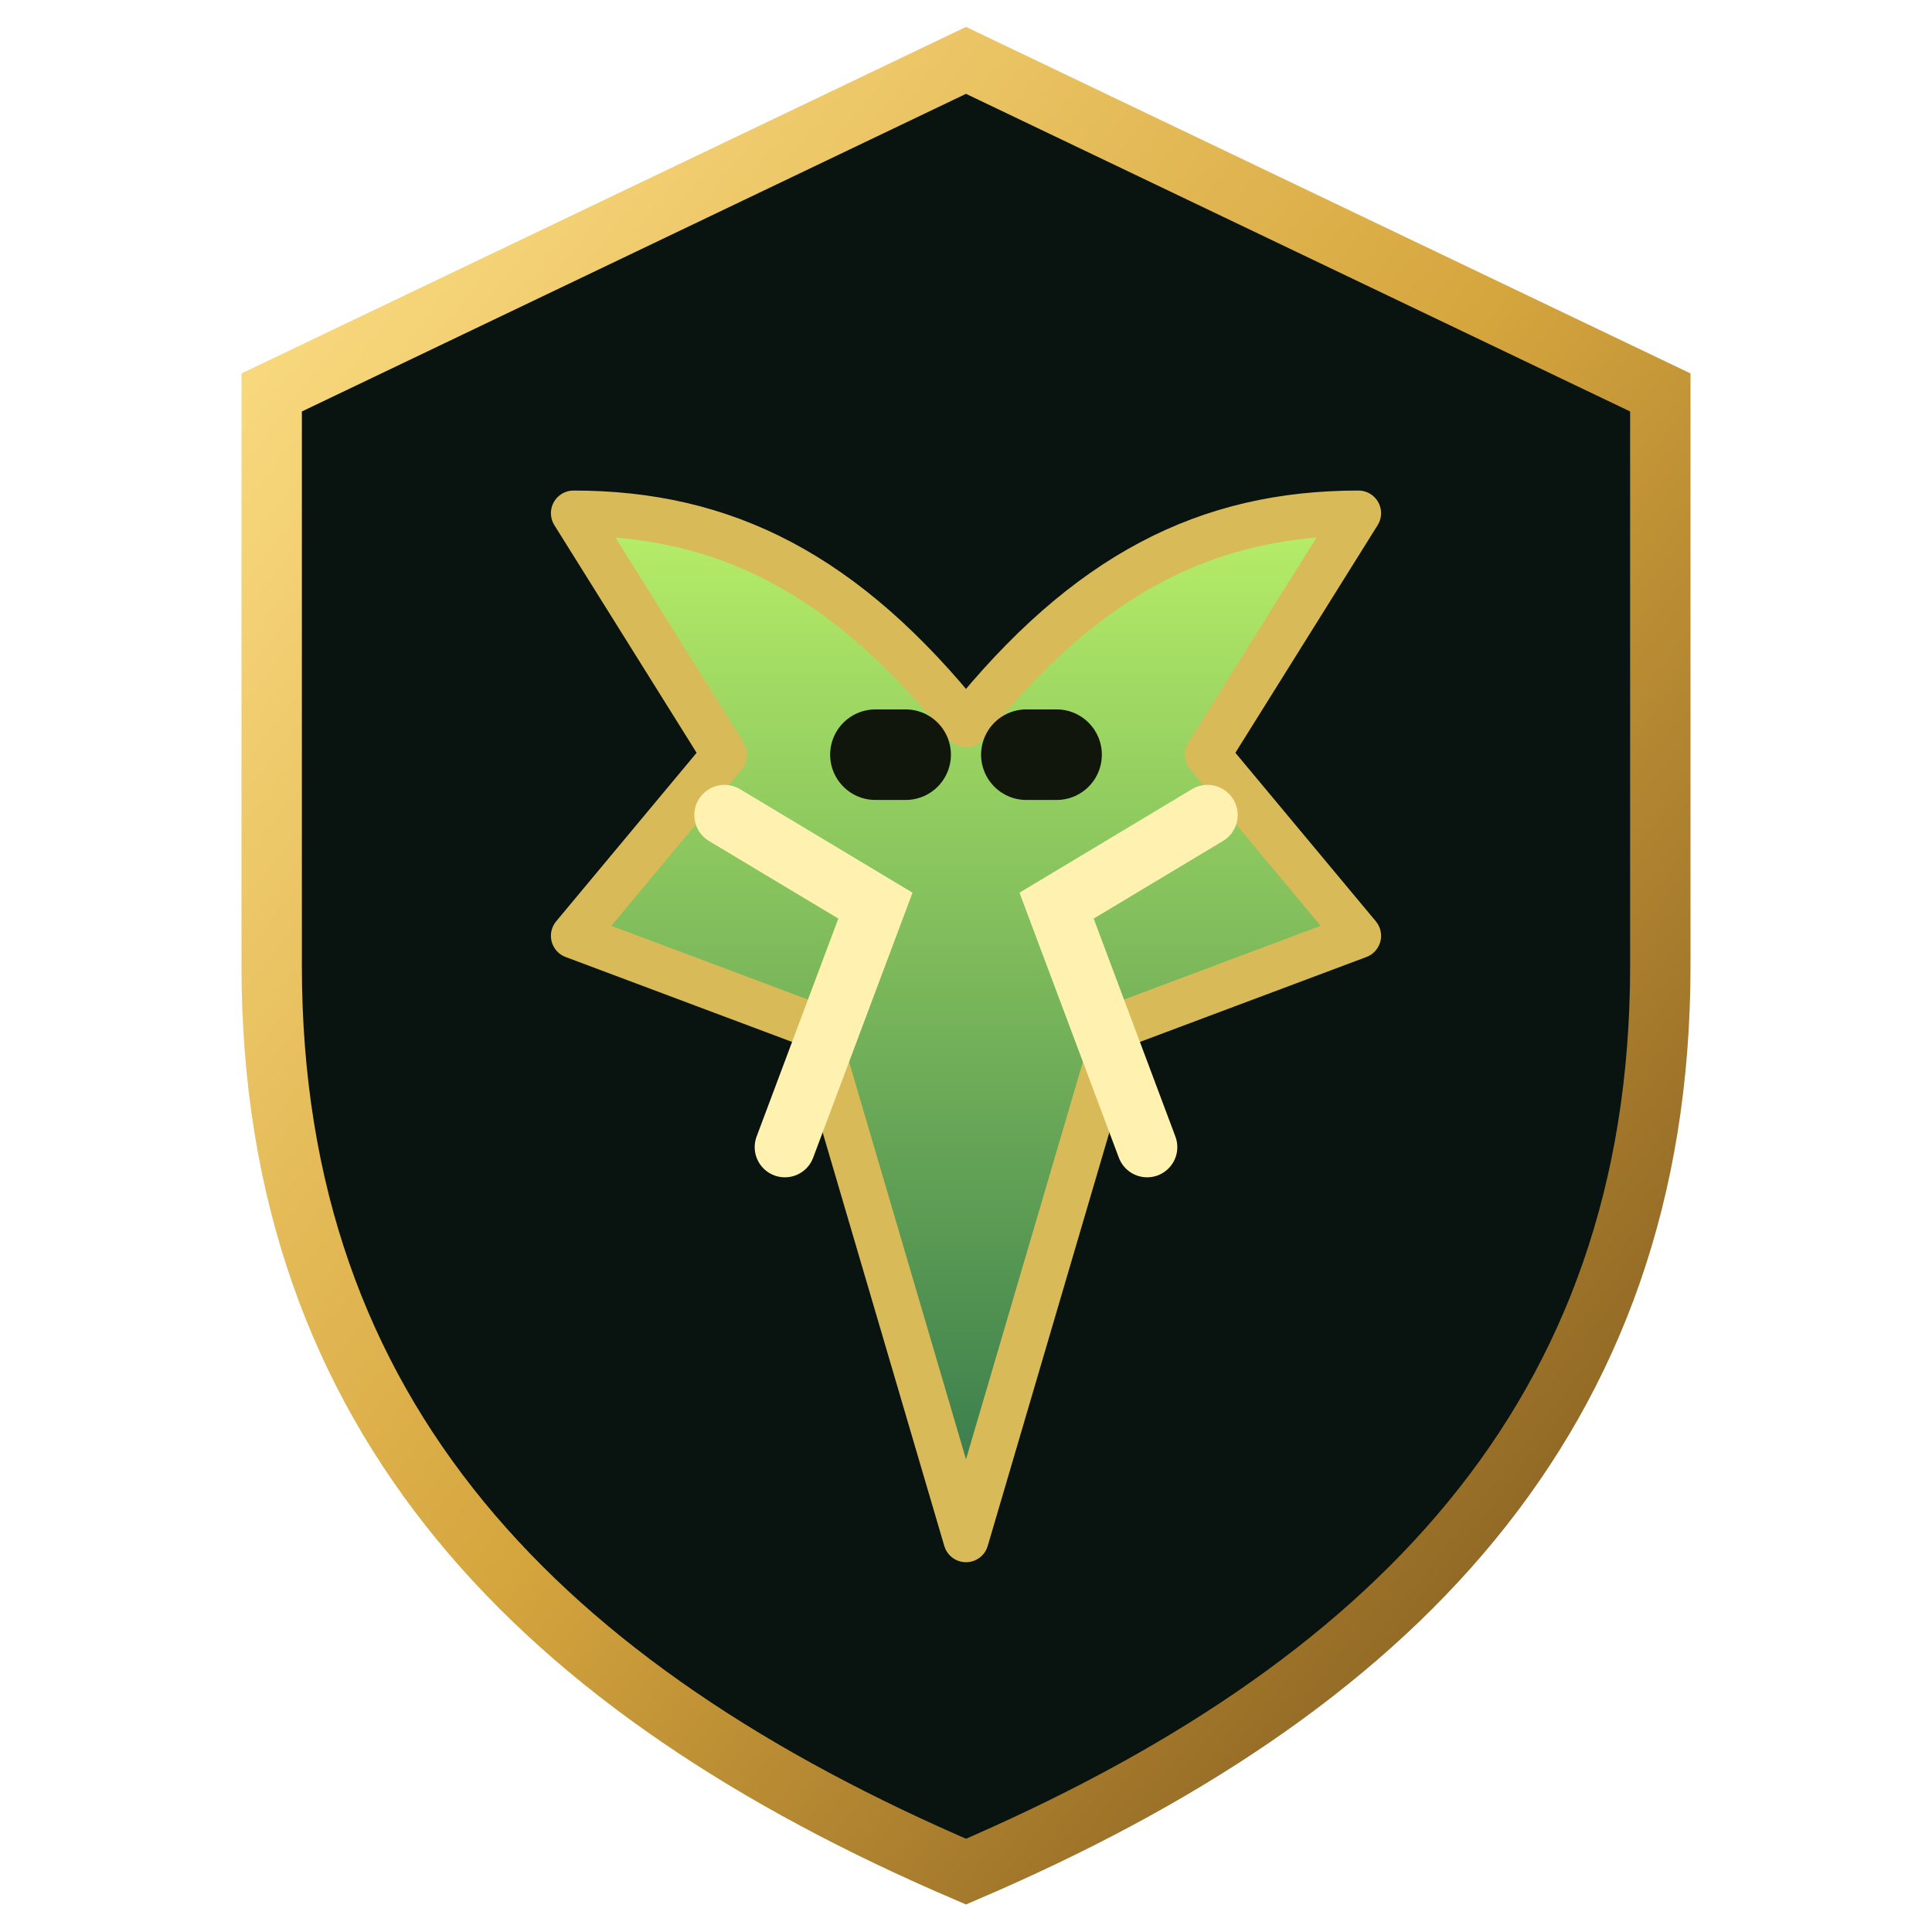
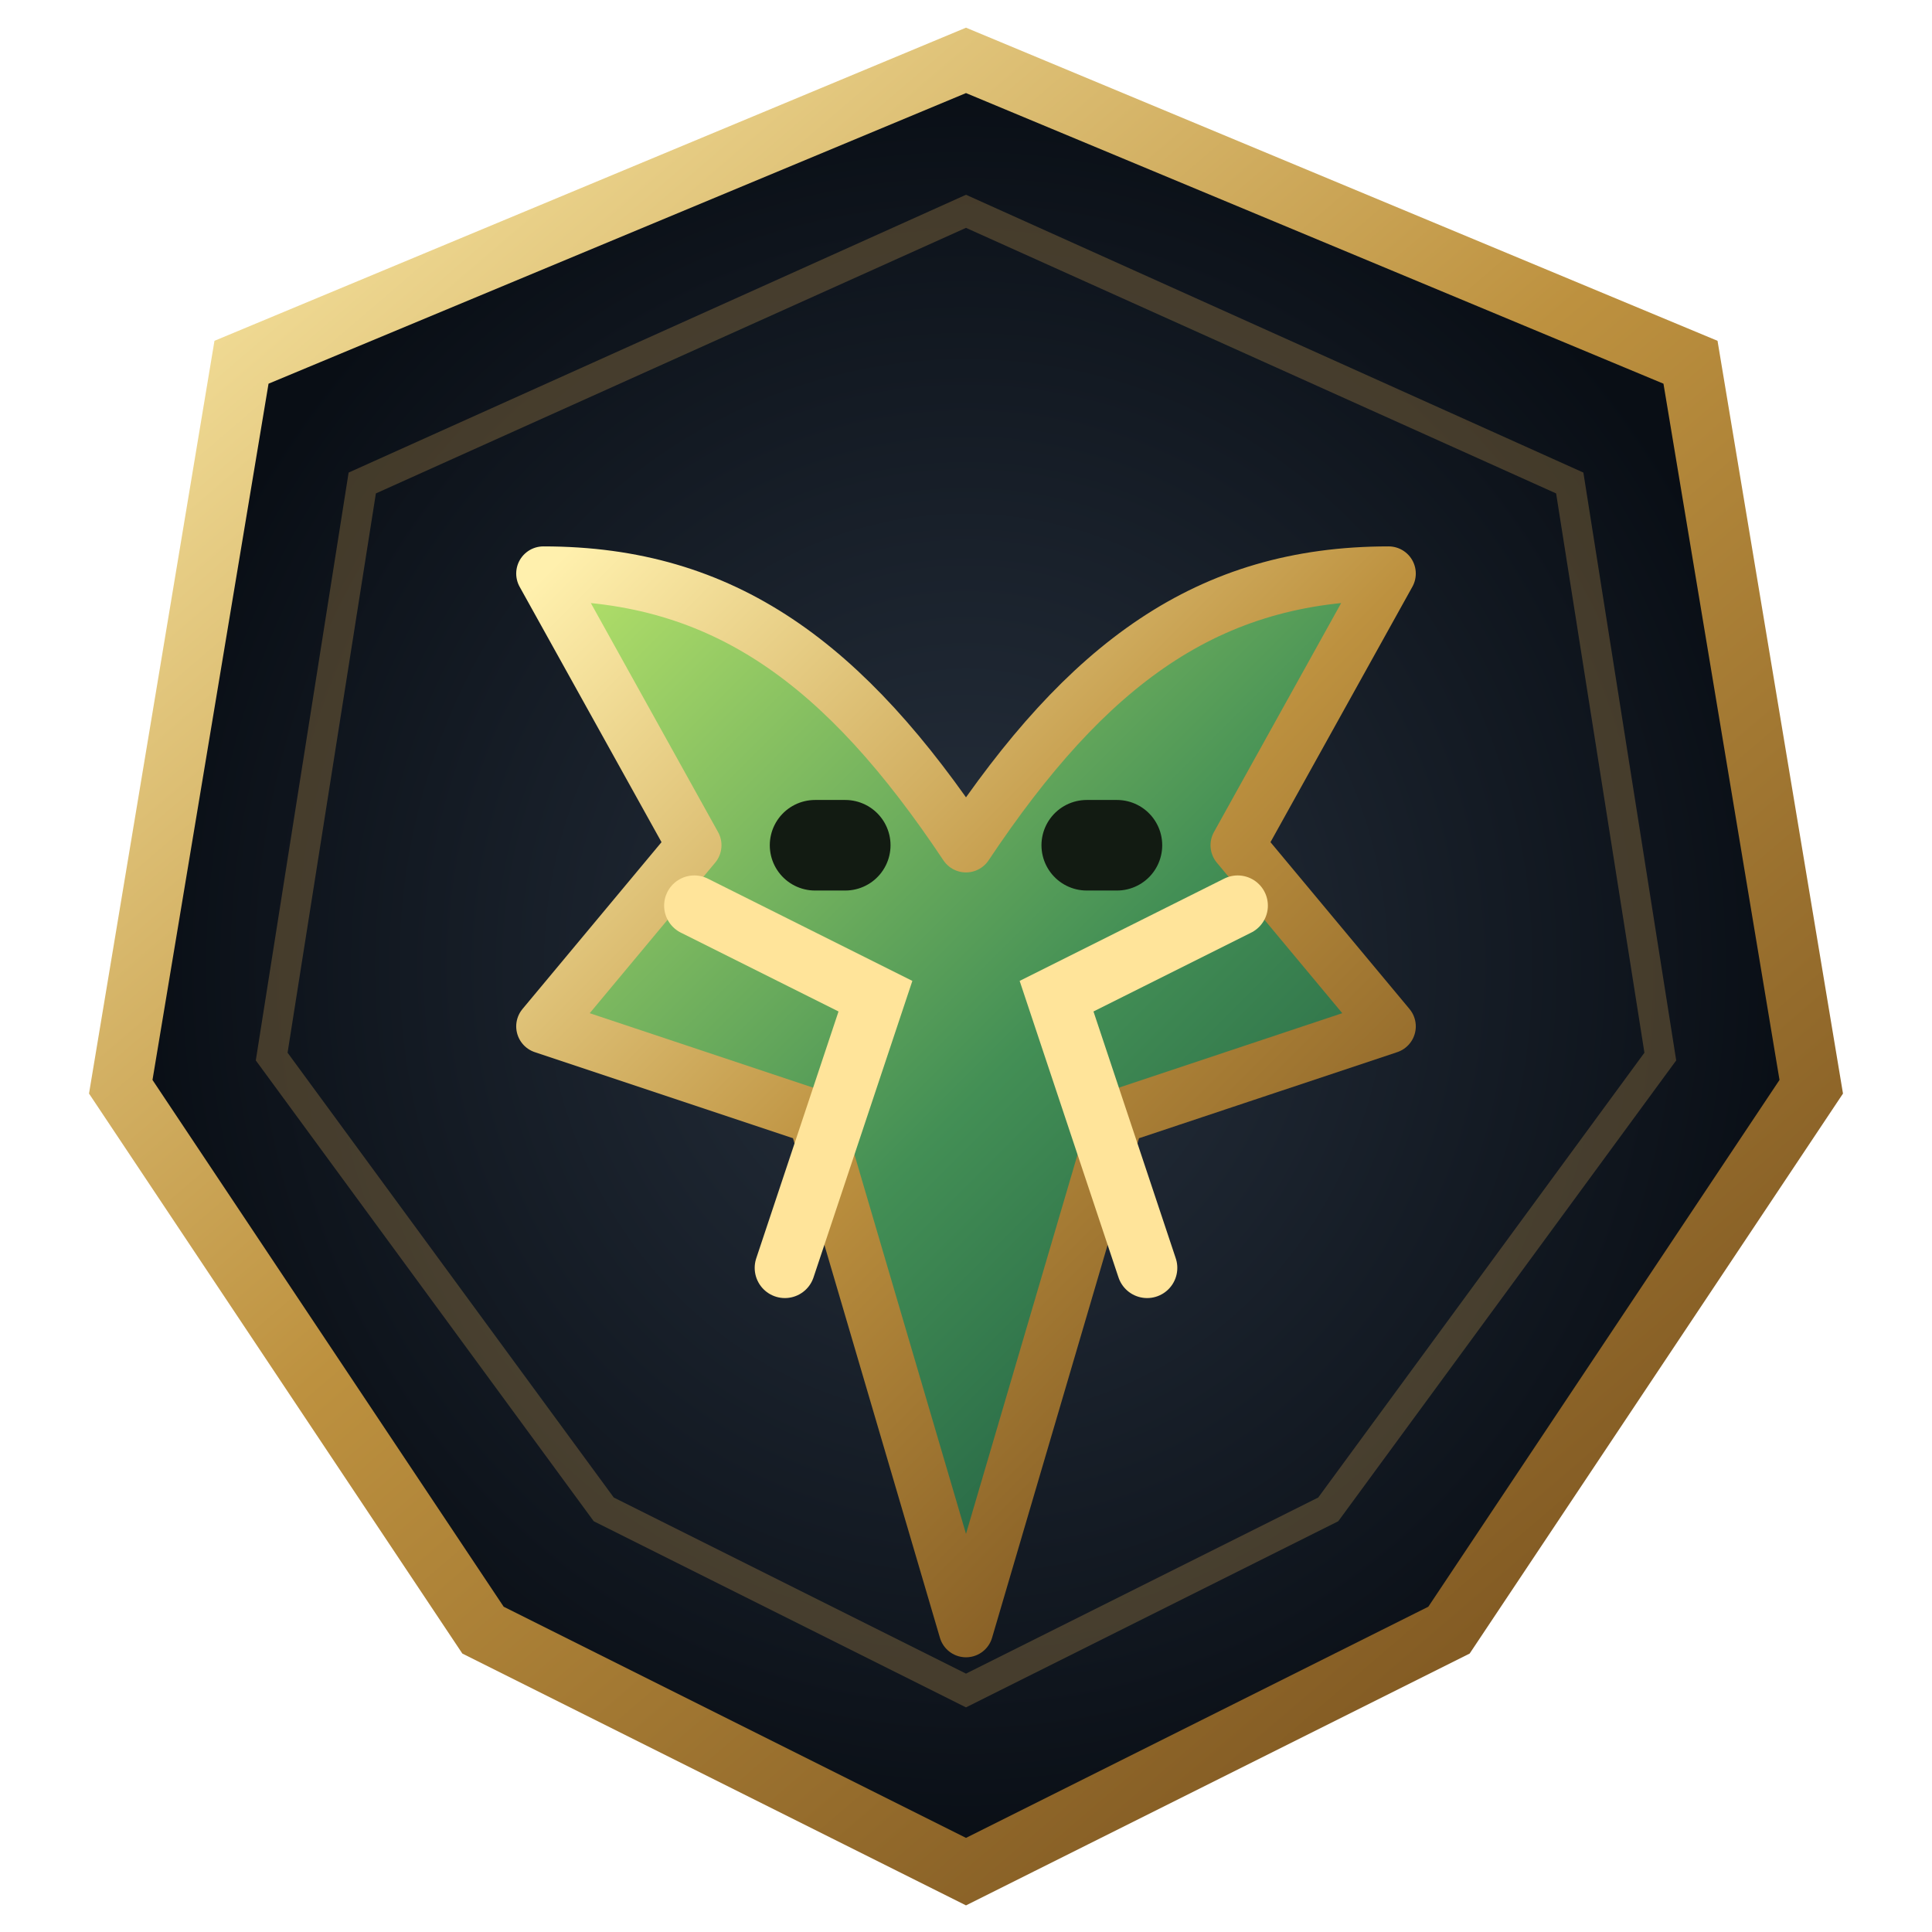
<svg xmlns="http://www.w3.org/2000/svg" viewBox="0 0 64 64">
  <defs>
-     <linearGradient id="gold" x1="0" y1="0" x2="1" y2="1">
-       <stop stop-color="#ffe28a" />
-       <stop offset=".5" stop-color="#d6a63e" />
-       <stop offset="1" stop-color="#76501b" />
+     <linearGradient id="gold" x2=".8" y2="1">
+       <stop stop-color="#fff0ad" />
+       <stop offset=".5" stop-color="#bd913f" />
+       <stop offset="1" stop-color="#79521f" />
    </linearGradient>
-     <linearGradient id="venom" x1="0" y1="0" x2="0" y2="1">
-       <stop stop-color="#b8ef68" />
-       <stop offset="1" stop-color="#31754b" />
+     <radialGradient id="bg">
+       <stop stop-color="#27313e" />
+       <stop offset="1" stop-color="#090e15" />
+     </radialGradient>
+     <linearGradient id="venom" x2=".8" y2="1">
+       <stop stop-color="#b7e36a" />
+       <stop offset=".55" stop-color="#438f55" />
+       <stop offset="1" stop-color="#18523e" />
    </linearGradient>
  </defs>
-   <path d="M32 2 55 13v19c0 15-9 24-23 30C18 56 9 47 9 32V13Z" fill="#09130f" stroke="url(#gold)" stroke-width="2" />
-   <path d="M19 17c5 0 9 2 13 7 4-5 8-7 13-7l-5 8 5 6-8 3-5 17-5-17-8-3 5-6Z" fill="url(#venom)" stroke="#d9ba58" stroke-width="1.5" stroke-linejoin="round" />
-   <path d="m24 27 5 3-3 8m14-11-5 3 3 8" fill="none" stroke="#fff1b0" stroke-width="2" stroke-linecap="round" />
-   <path d="M29 25h1m4 0h1" stroke="#10160c" stroke-width="3" stroke-linecap="round" />
+   <path d="M32 2 56 12 60 36 48 54 32 62 16 54 4 36 8 12Z" fill="url(#bg)" stroke="url(#gold)" stroke-width="2" />
+   <path d="M32 7 52 16 55 35 44 50 32 56 20 50 9 35 12 16Z" fill="none" stroke="#c49c50" stroke-opacity=".3" />
+   <path d="M18 19c6 0 10 3 14 9 4-6 8-9 14-9l-5 9 5 6-9 3-5 17-5-17-9-3 5-6Z" fill="url(#venom)" stroke="url(#gold)" stroke-width="1.8" stroke-linejoin="round" />
+   <path d="m23 30 6 3-3 9m15-12-6 3 3 9" fill="none" stroke="#ffe49a" stroke-width="2" stroke-linecap="round" />
+   <path d="M27 28h1m8 0h1" stroke="#121b12" stroke-width="3" stroke-linecap="round" />
</svg>
